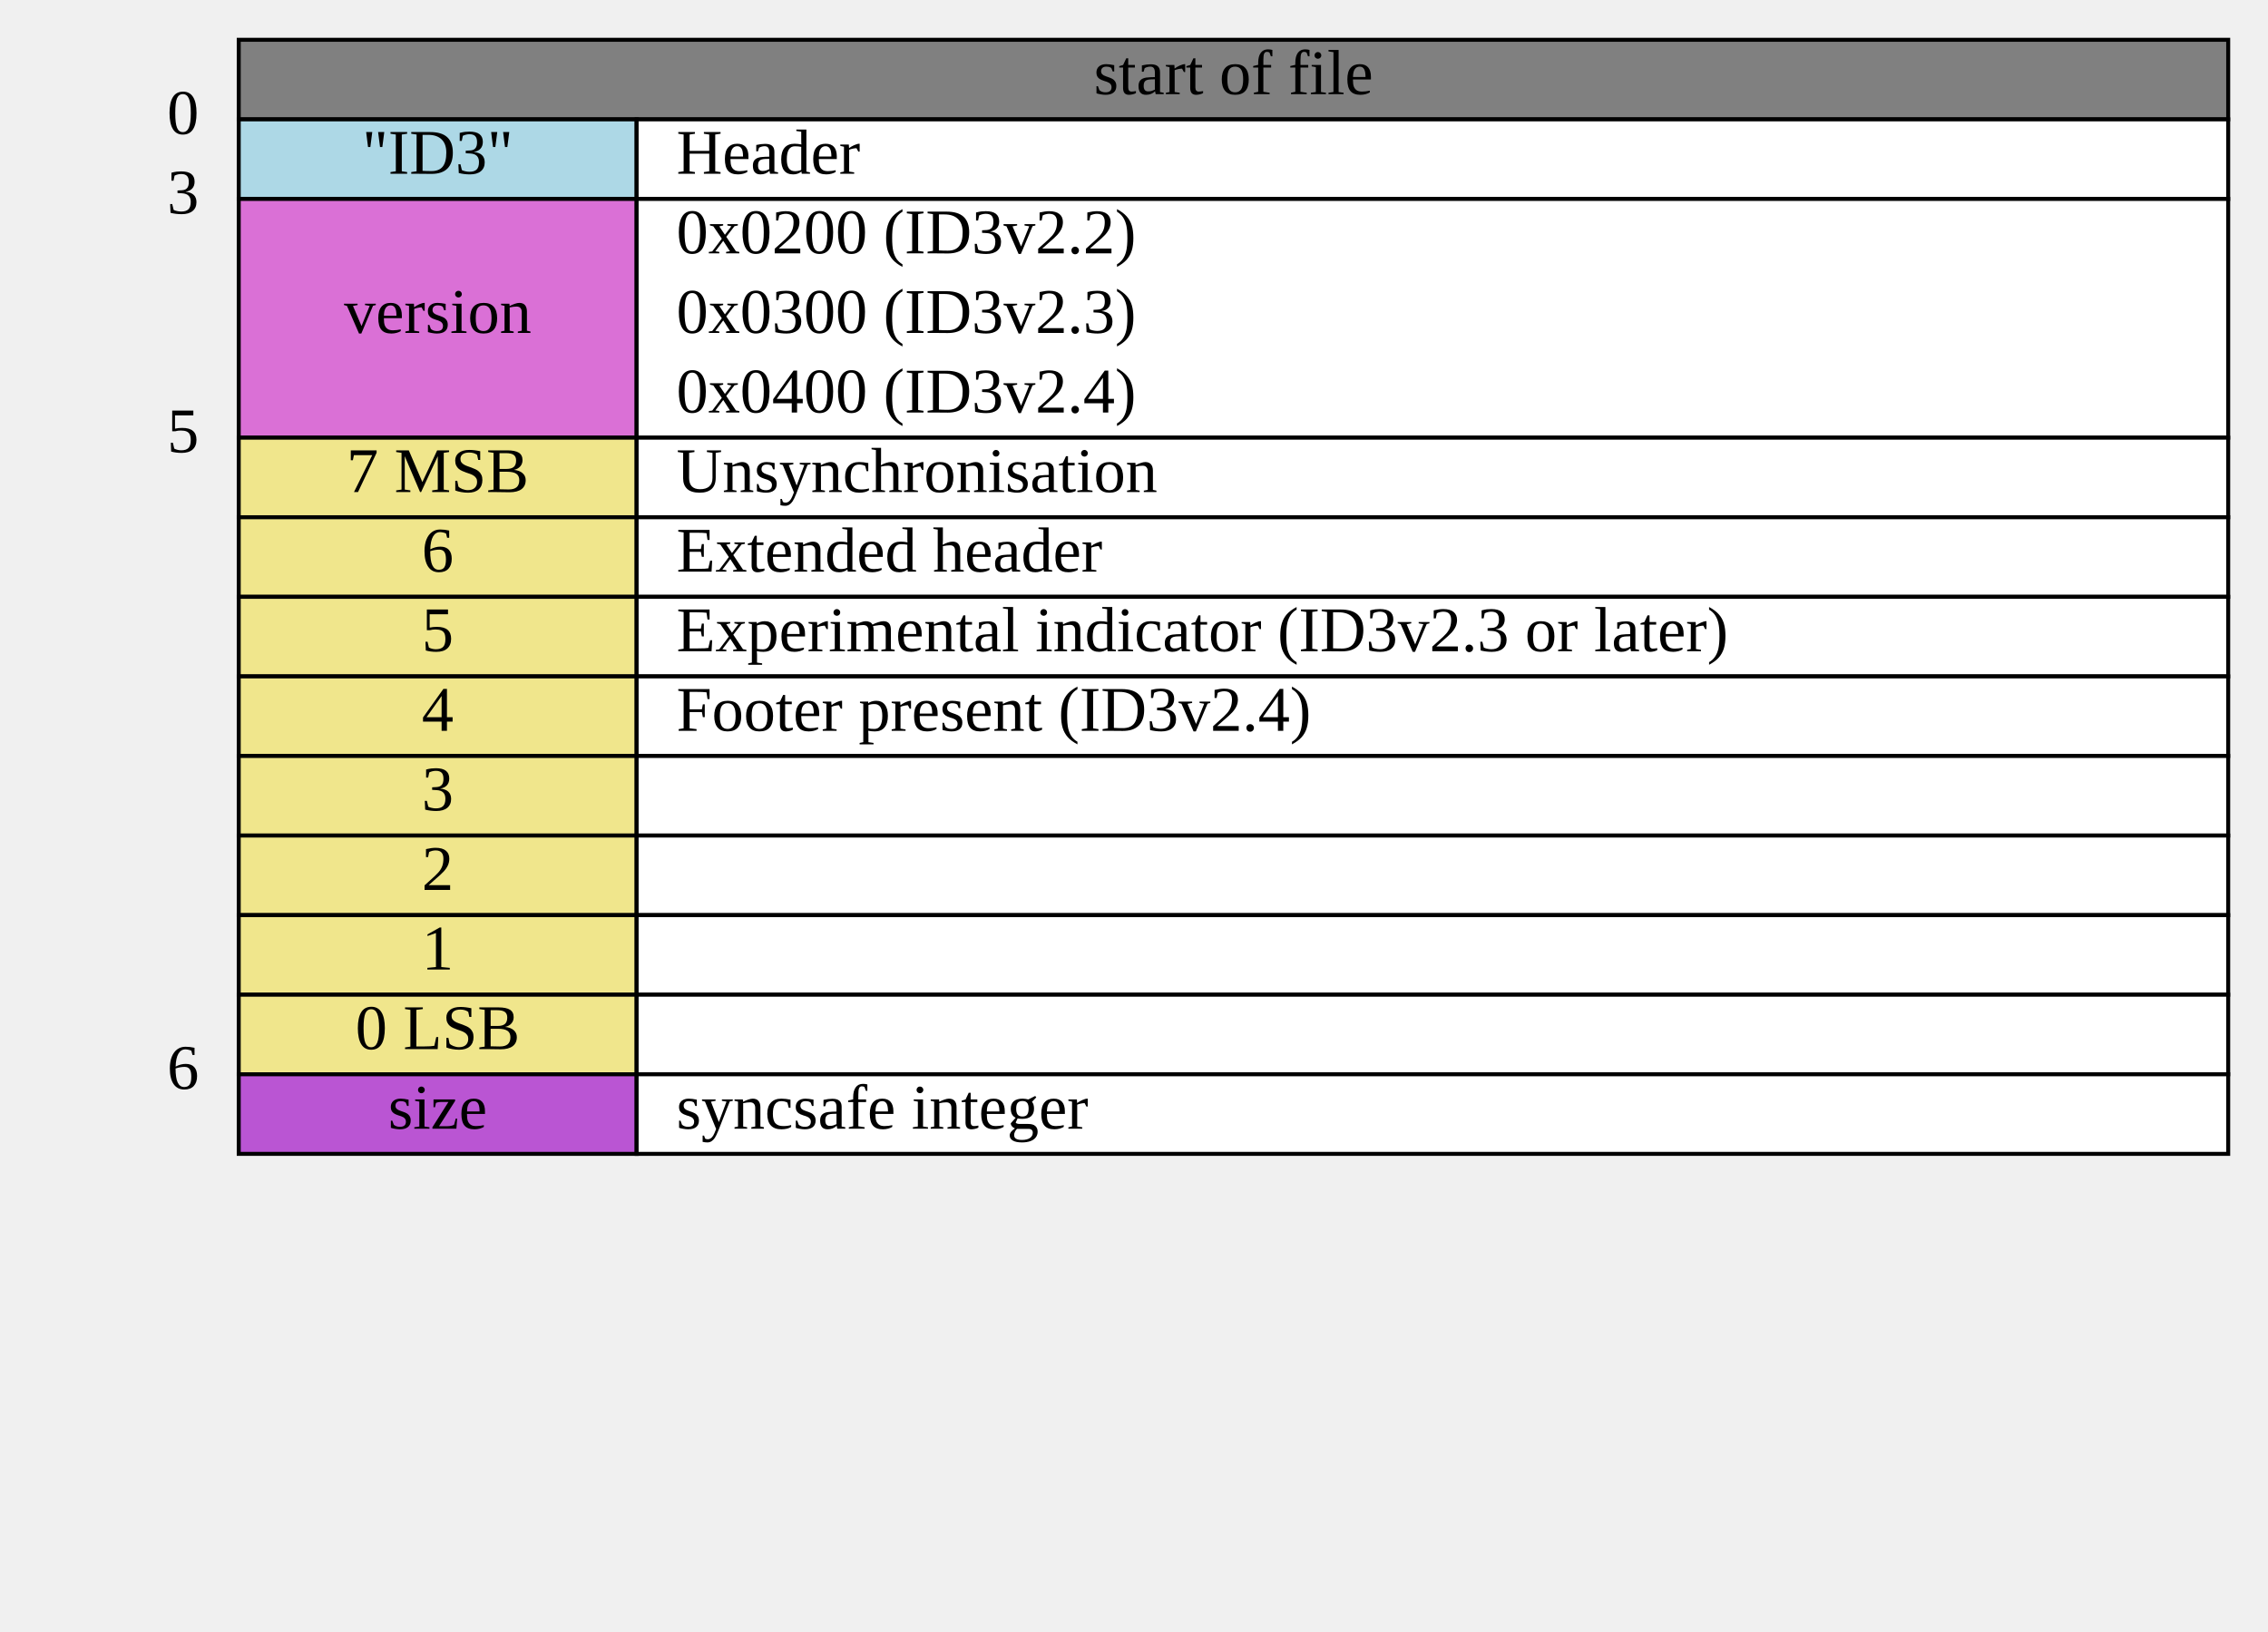
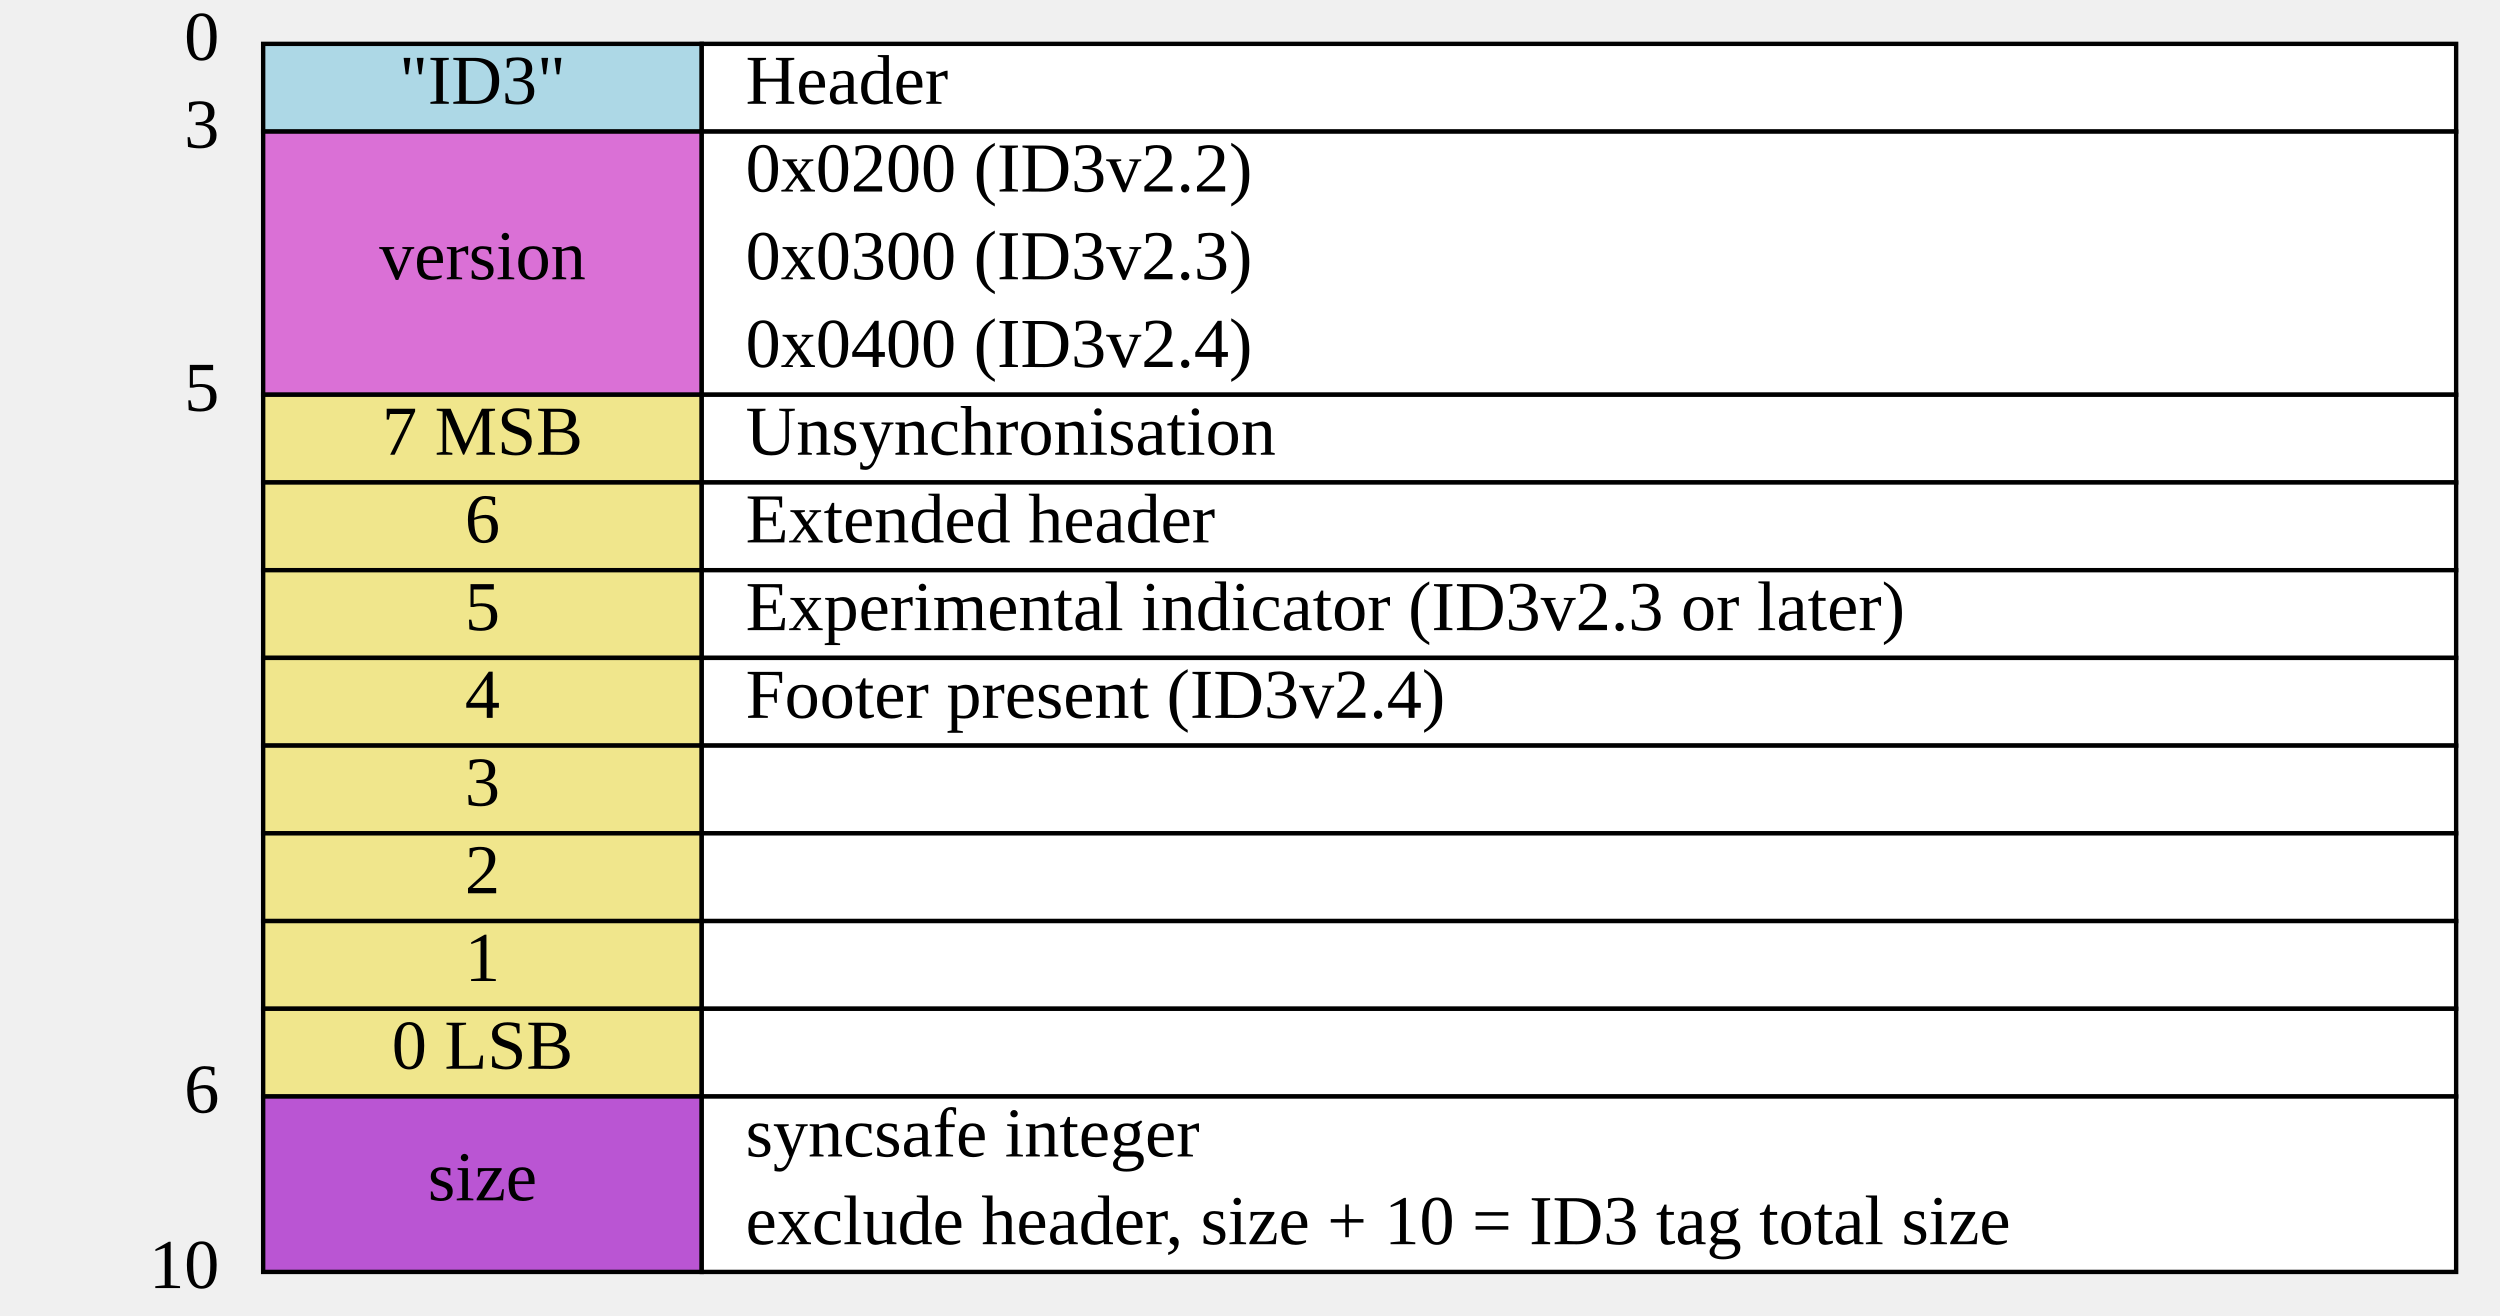
- <svg xmlns="http://www.w3.org/2000/svg" viewBox="0 0 570 410">
+ <svg xmlns="http://www.w3.org/2000/svg" viewBox="0 0 570 300">
  <style>
    rect {
      stroke: black;
      fill: white;
    }
    .con { fill: lightblue }
    .ast { fill: yellowgreen }
    .int { fill: orchid }
    .sin { fill: mediumorchid }
    .flg { fill: khaki }
    .pos { fill: gray }
    text {
      stroke: none;
      fill: black;
      font-size: 16px;
      text-anchor: middle;
      dominant-baseline: middle;
    }
    .ofs { text-anchor: end }
    .ifo { text-anchor: start }
  </style>
-   <rect x="60" y="10" height="20" width="500" class="pos" />
-   <text x="310" y="20">start of file</text>
-   <text x="50" y="30" class="ofs">0</text>
-   <rect x="60" y="30" height="20" width="100" class="con" />
-   <rect x="160" y="30" height="20" width="400" />
-   <text x="110" y="40">"ID3"</text>
-   <text x="170" y="40" class="ifo">Header</text>
-   <text x="50" y="50" class="ofs">3</text>
-   <rect x="60" y="50" height="60" width="100" class="int" />
-   <rect x="160" y="50" height="60" width="400" />
-   <text x="110" y="80">version</text>
-   <text x="170" y="60" class="ifo">0x0200 (ID3v2.2)</text>
-   <text x="170" y="80" class="ifo">0x0300 (ID3v2.3)</text>
-   <text x="170" y="100" class="ifo">0x0400 (ID3v2.4)</text>
-   <text x="50" y="110" class="ofs">5</text>
+   <text x="50" y="10" class="ofs">0</text>
+   <rect x="60" y="10" height="20" width="100" class="con" />
+   <rect x="160" y="10" height="20" width="400" />
+   <text x="110" y="20">"ID3"</text>
+   <text x="170" y="20" class="ifo">Header</text>
+   <text x="50" y="30" class="ofs">3</text>
+   <rect x="60" y="30" height="60" width="100" class="int" />
+   <rect x="160" y="30" height="60" width="400" />
+   <text x="110" y="60">version</text>
+   <text x="170" y="40" class="ifo">0x0200 (ID3v2.2)</text>
+   <text x="170" y="60" class="ifo">0x0300 (ID3v2.3)</text>
+   <text x="170" y="80" class="ifo">0x0400 (ID3v2.4)</text>
+   <text x="50" y="90" class="ofs">5</text>
+   <rect x="60" y="90" height="20" width="100" class="flg" />
+   <rect x="160" y="90" height="20" width="400" />
+   <text x="110" y="100">7 MSB</text>
+   <text x="170" y="100" class="ifo">Unsynchronisation</text>
  <rect x="60" y="110" height="20" width="100" class="flg" />
  <rect x="160" y="110" height="20" width="400" />
-   <text x="110" y="120">7 MSB</text>
-   <text x="170" y="120" class="ifo">Unsynchronisation</text>
+   <text x="110" y="120">6</text>
+   <text x="170" y="120" class="ifo">Extended header</text>
  <rect x="60" y="130" height="20" width="100" class="flg" />
  <rect x="160" y="130" height="20" width="400" />
-   <text x="110" y="140">6</text>
-   <text x="170" y="140" class="ifo">Extended header</text>
+   <text x="110" y="140">5</text>
+   <text x="170" y="140" class="ifo">Experimental indicator (ID3v2.3 or later)</text>
  <rect x="60" y="150" height="20" width="100" class="flg" />
  <rect x="160" y="150" height="20" width="400" />
-   <text x="110" y="160">5</text>
-   <text x="170" y="160" class="ifo">Experimental indicator (ID3v2.3 or later)</text>
+   <text x="110" y="160">4</text>
+   <text x="170" y="160" class="ifo">Footer present (ID3v2.4)</text>
  <rect x="60" y="170" height="20" width="100" class="flg" />
  <rect x="160" y="170" height="20" width="400" />
-   <text x="110" y="180">4</text>
-   <text x="170" y="180" class="ifo">Footer present (ID3v2.4)</text>
+   <text x="110" y="180">3</text>
+   <text x="170" y="180" class="ifo" />
  <rect x="60" y="190" height="20" width="100" class="flg" />
  <rect x="160" y="190" height="20" width="400" />
-   <text x="110" y="200">3</text>
+   <text x="110" y="200">2</text>
  <text x="170" y="200" class="ifo" />
  <rect x="60" y="210" height="20" width="100" class="flg" />
  <rect x="160" y="210" height="20" width="400" />
-   <text x="110" y="220">2</text>
+   <text x="110" y="220">1</text>
  <text x="170" y="220" class="ifo" />
  <rect x="60" y="230" height="20" width="100" class="flg" />
  <rect x="160" y="230" height="20" width="400" />
-   <text x="110" y="240">1</text>
+   <text x="110" y="240">0 LSB</text>
  <text x="170" y="240" class="ifo" />
-   <rect x="60" y="250" height="20" width="100" class="flg" />
-   <rect x="160" y="250" height="20" width="400" />
-   <text x="110" y="260">0 LSB</text>
-   <text x="170" y="260" class="ifo" />
-   <text x="50" y="270" class="ofs">6</text>
-   <rect x="60" y="270" height="20" width="100" class="sin" />
-   <rect x="160" y="270" height="20" width="400" />
-   <text x="110" y="280">size</text>
-   <text x="170" y="280" class="ifo">syncsafe integer</text>
+   <text x="50" y="250" class="ofs">6</text>
+   <rect x="60" y="250" height="40" width="100" class="sin" />
+   <rect x="160" y="250" height="40" width="400" />
+   <text x="110" y="270">size</text>
+   <text x="170" y="260" class="ifo">syncsafe integer</text>
+   <text x="170" y="280" class="ifo">exclude header, size + 10 = ID3 tag total size</text>
+   <text x="50" y="290" class="ofs">10</text>
</svg>
